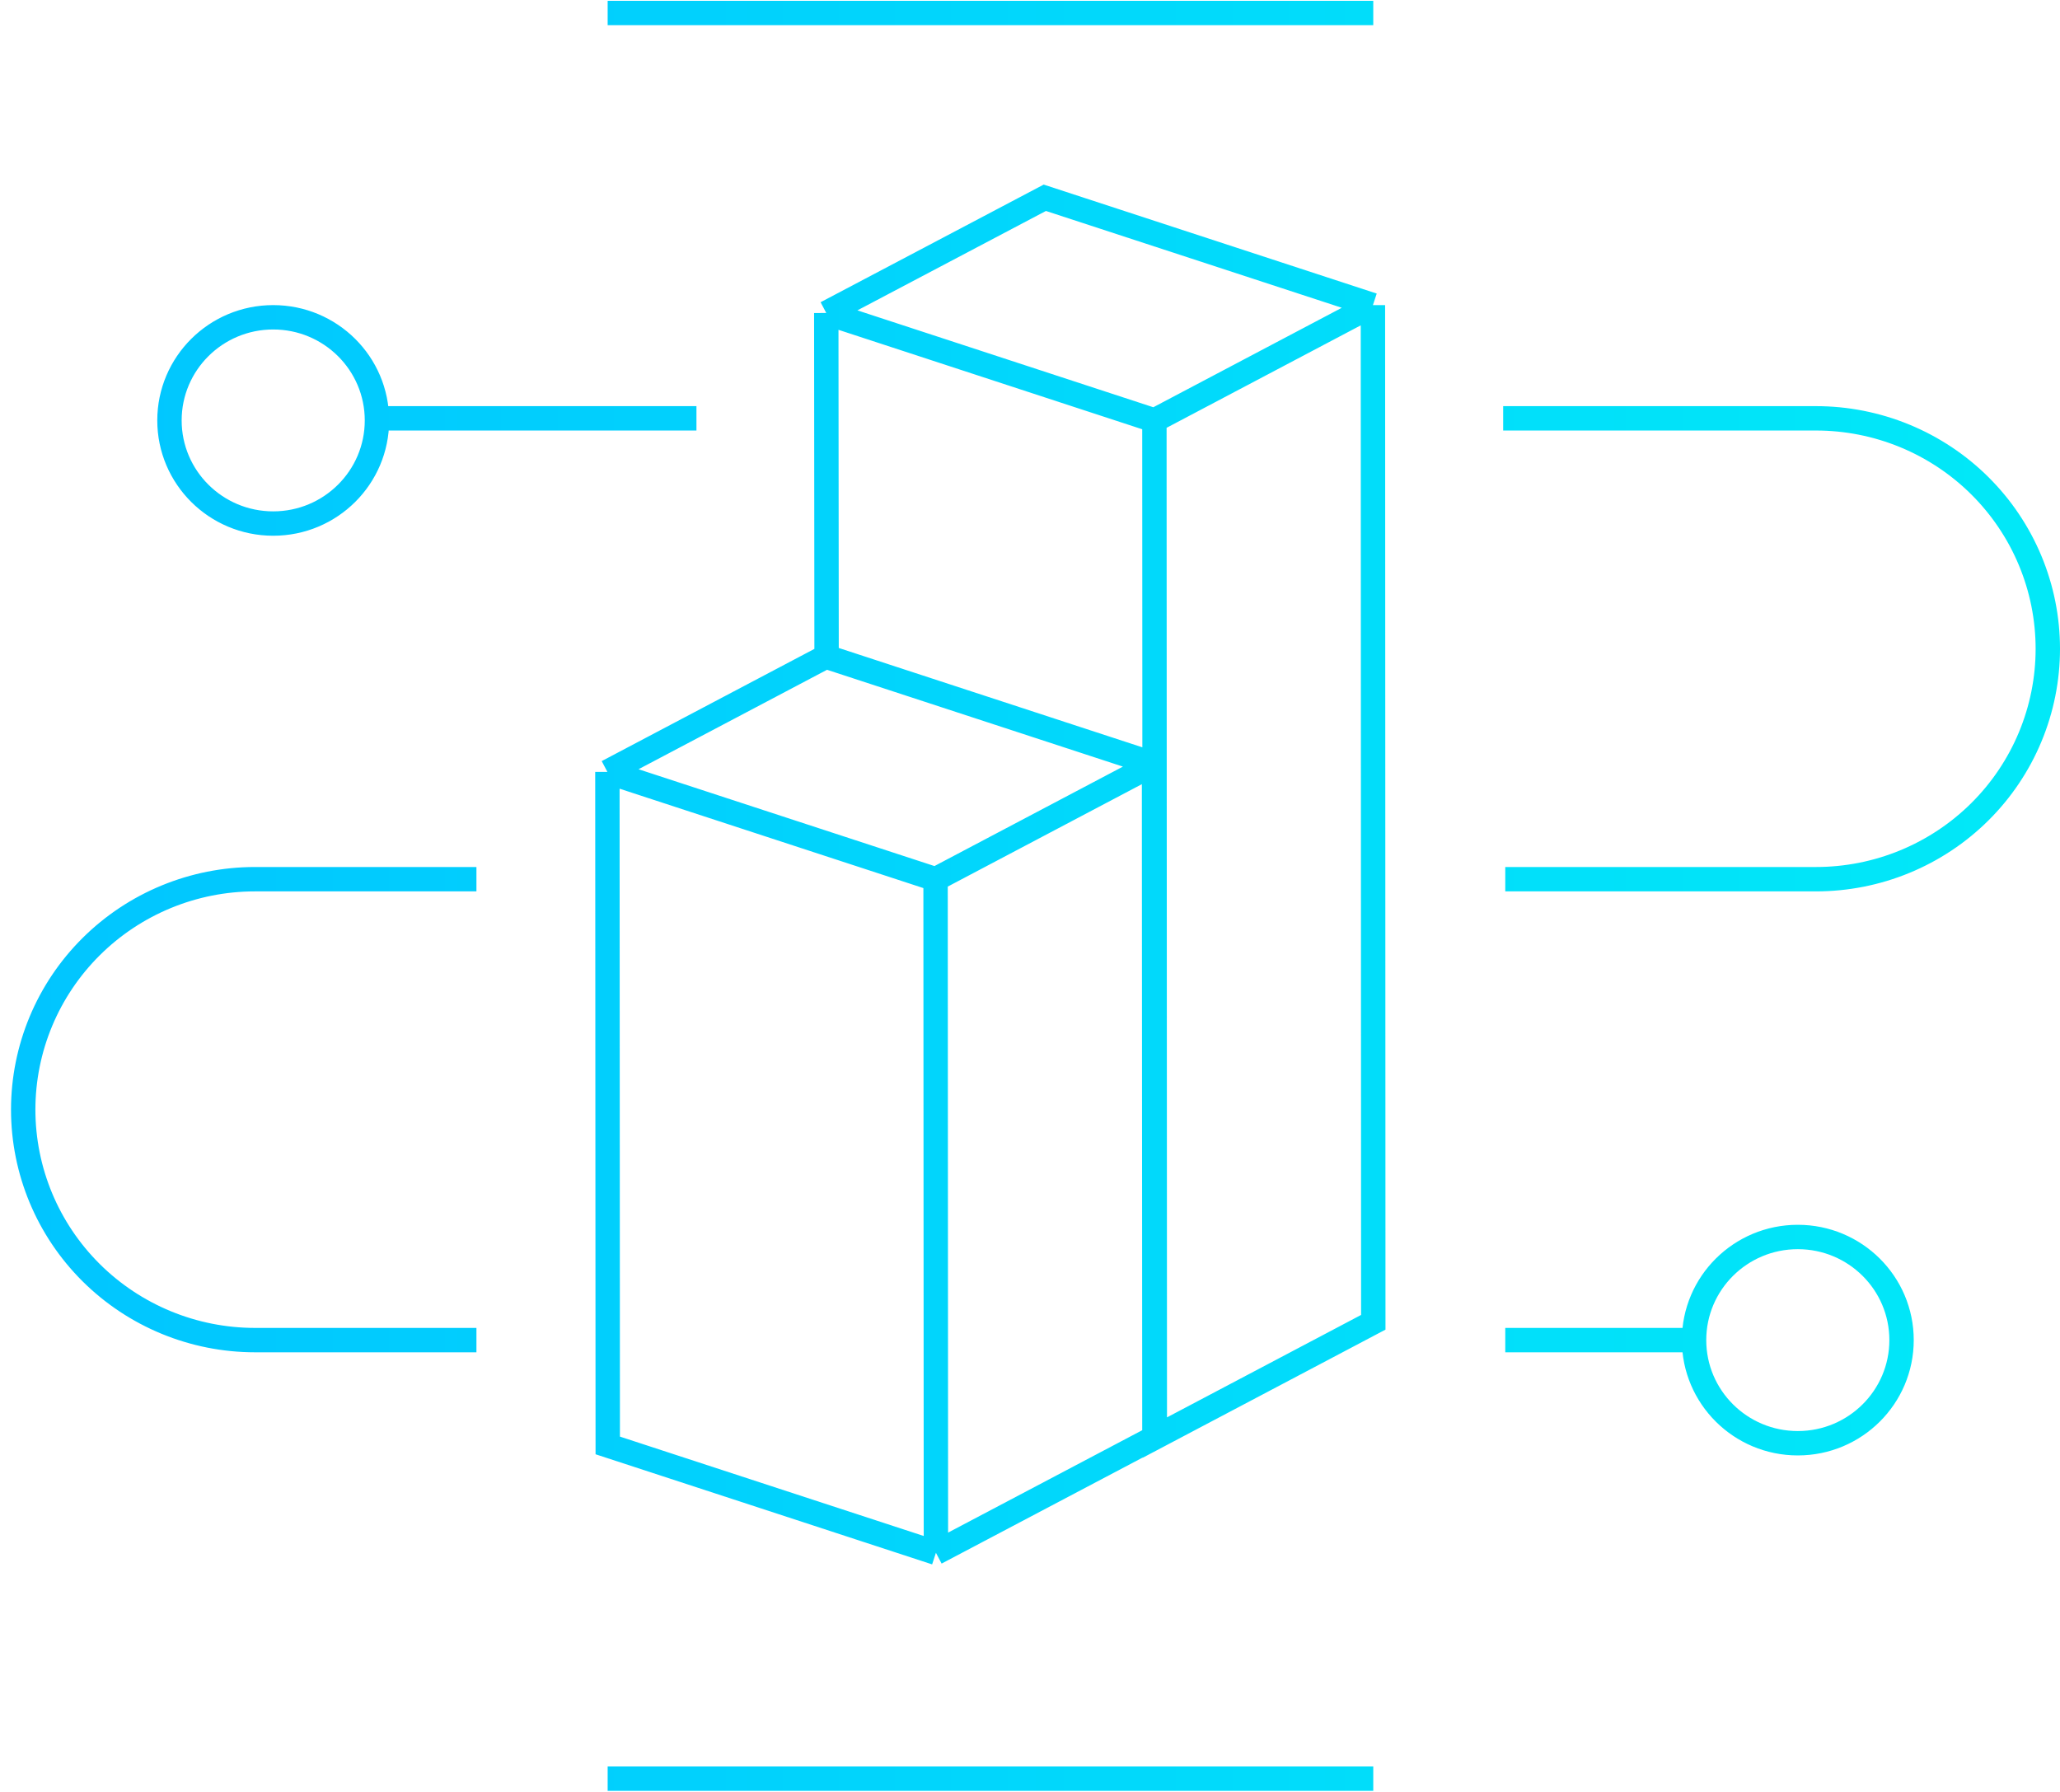
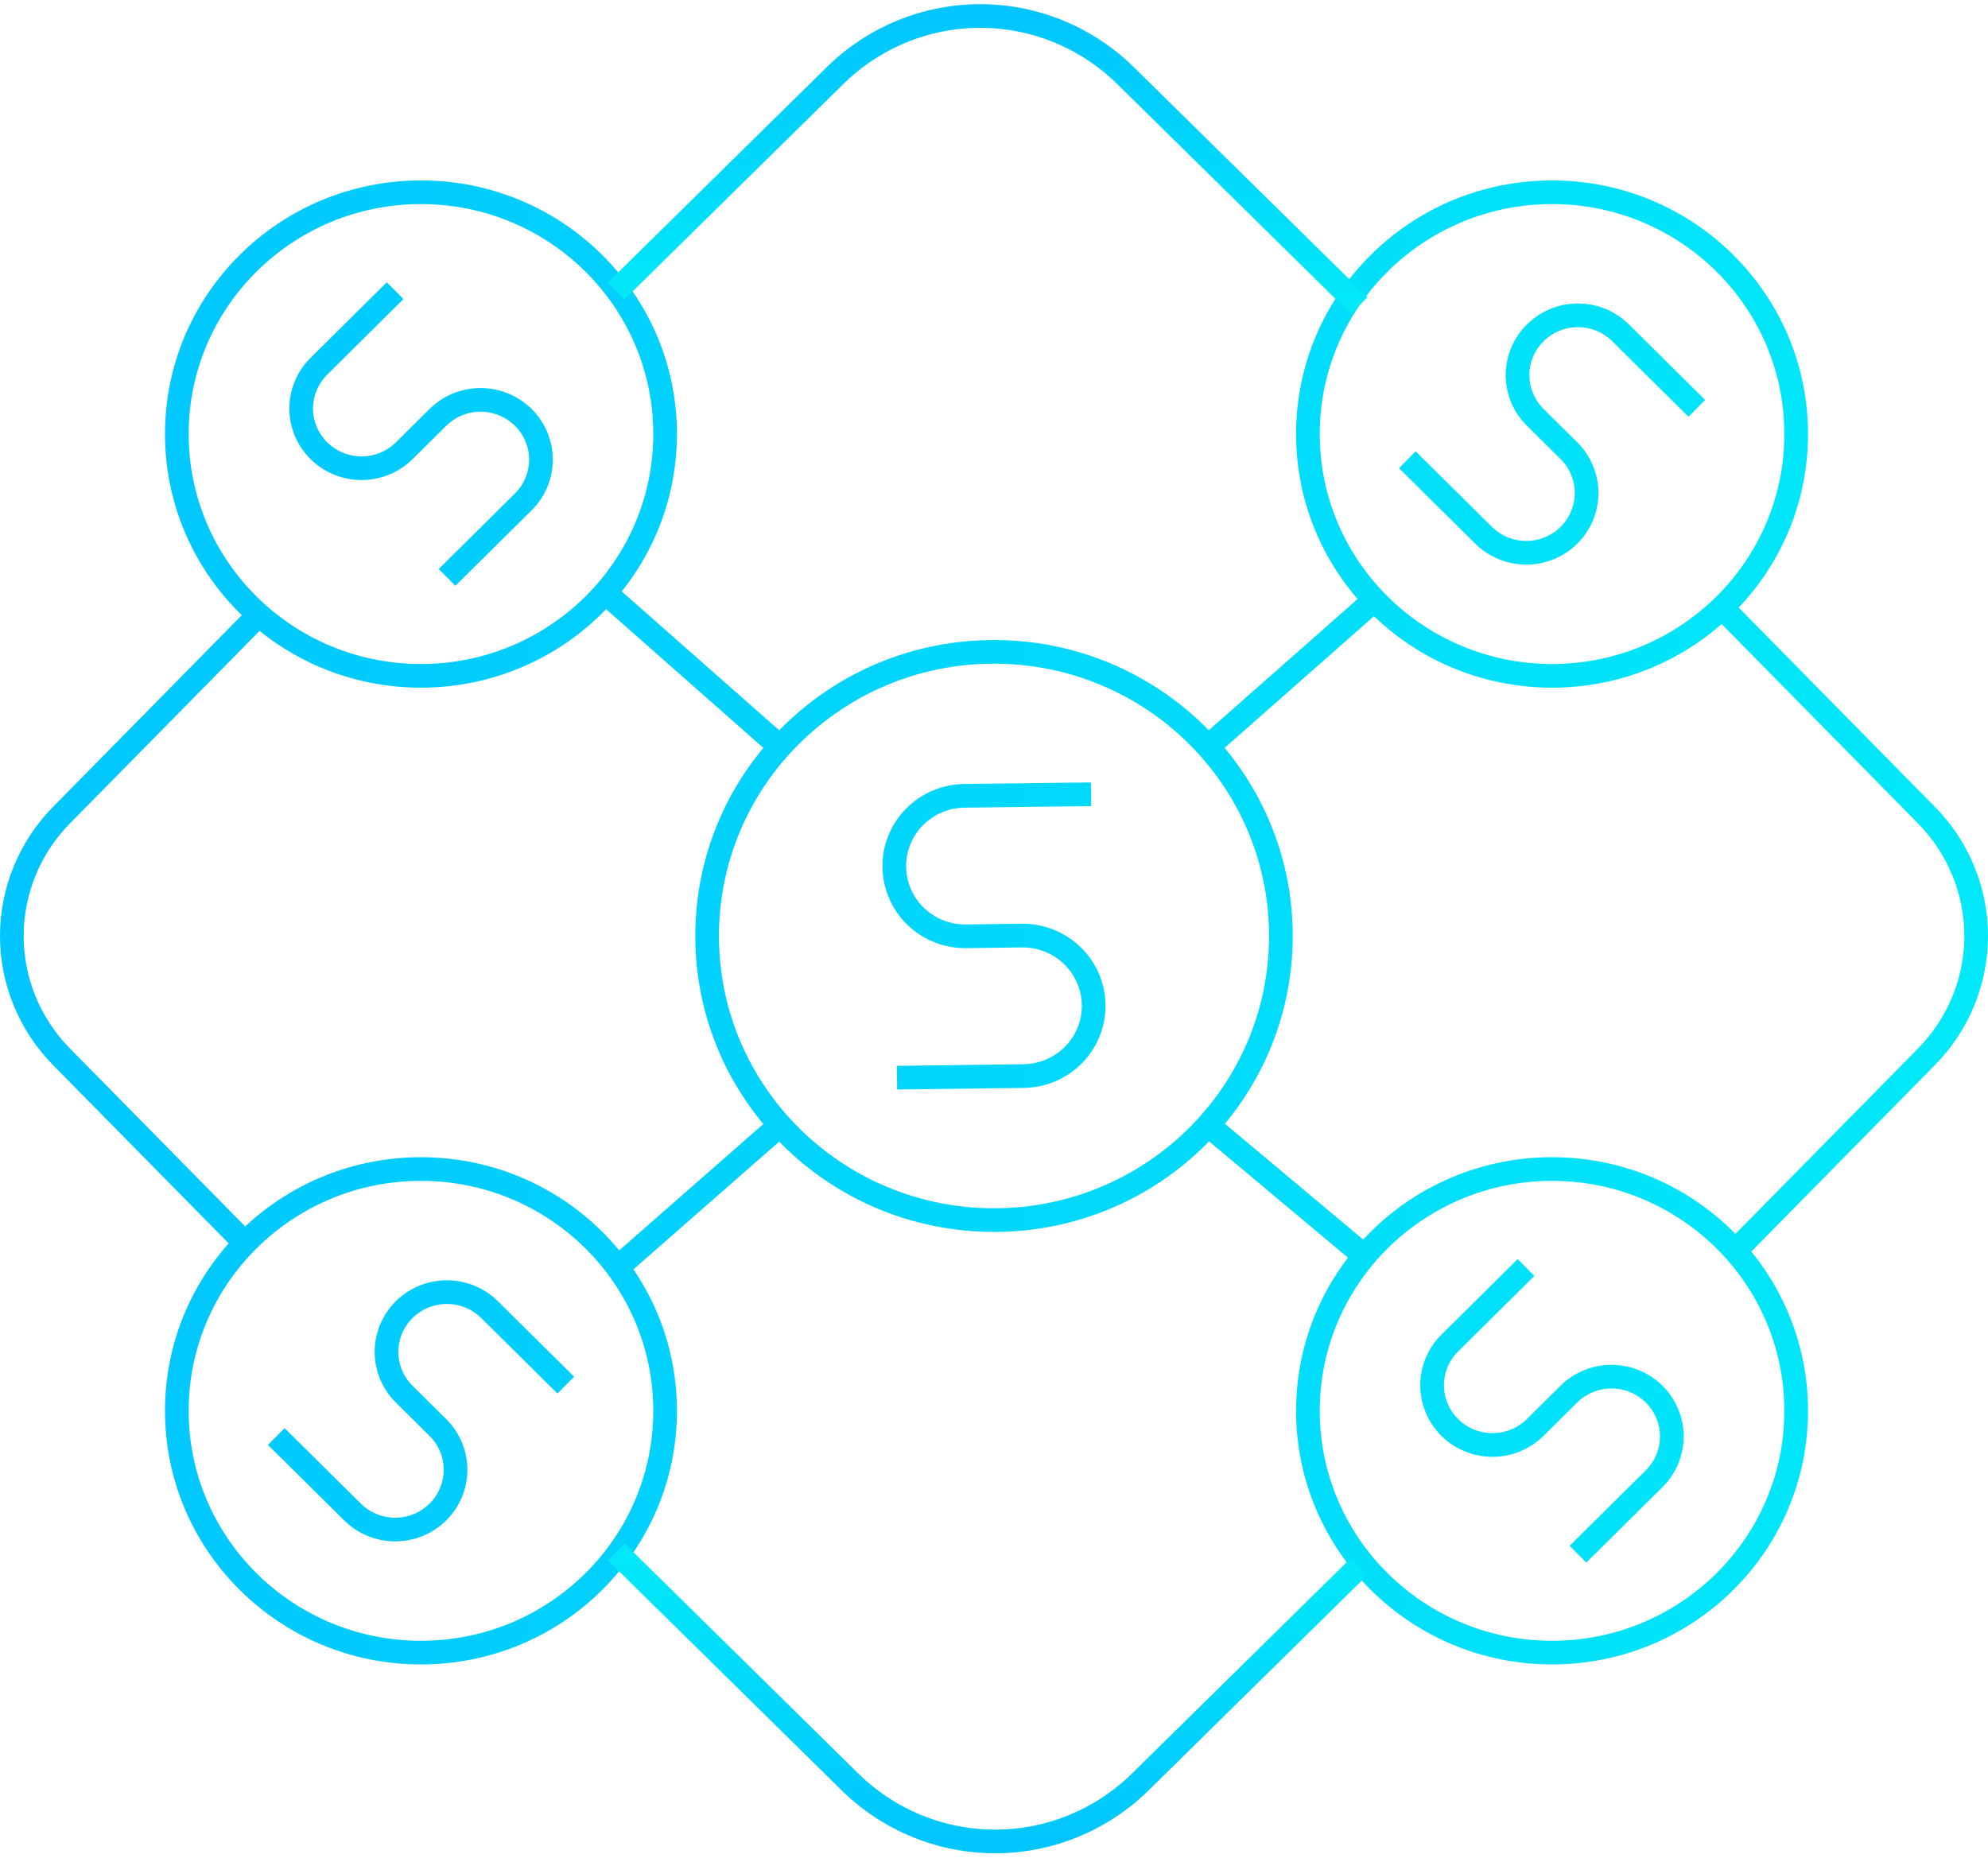
- <svg xmlns="http://www.w3.org/2000/svg" width="169" height="147" viewBox="0 0 169 147" fill="none">
-   <path d="M123.491 109.953H138.979M138.979 109.953C138.979 114.626 142.79 118.415 147.49 118.415C152.19 118.415 156.001 114.626 156.001 109.953C156.001 105.28 152.19 101.492 147.49 101.492C142.79 101.492 138.979 105.28 138.979 109.953ZM39.086 72.136H20.918C15.875 72.137 11.039 74.13 7.473 77.676C3.907 81.222 1.904 86.03 1.904 91.044C1.904 96.059 3.907 100.868 7.473 104.414C11.039 107.959 15.875 109.952 20.918 109.953H39.086M57.136 34.323H30.925M123.491 72.136H148.981C151.479 72.136 153.952 71.648 156.259 70.698C158.567 69.748 160.663 68.356 162.43 66.6C164.196 64.845 165.597 62.761 166.552 60.467C167.508 58.173 168 55.714 168 53.231C168 50.748 167.508 48.289 166.552 45.995C165.597 43.701 164.196 41.617 162.43 39.861C160.664 38.105 158.567 36.712 156.26 35.762C153.952 34.812 151.479 34.323 148.981 34.323H123.318M67.812 53.872L67.787 25.681M67.787 25.681L85.715 16.227L112.633 25.036M67.787 25.681L94.706 34.495L94.74 117.95L112.663 108.491L112.633 25.036M112.633 25.036L94.71 34.495M49.83 63.331L67.758 53.872L94.676 62.682M49.83 63.331L49.859 118.595L76.782 127.404M49.83 63.331L76.753 72.14M94.676 62.682L94.706 117.95L76.782 127.404M94.676 62.682L76.753 72.14M76.782 127.404L76.753 72.14M49.851 145.934H112.661M49.851 1.066H112.661M22.414 26.033C27.114 26.033 30.925 29.821 30.925 34.495C30.925 39.168 27.114 42.956 22.414 42.956C17.714 42.956 13.903 39.168 13.903 34.495C13.903 29.821 17.714 26.033 22.414 26.033Z" stroke="url(#paint0_linear_158_77)" stroke-width="2" stroke-miterlimit="10" />
+ <svg xmlns="http://www.w3.org/2000/svg" width="168" height="157" viewBox="0 0 168 157" fill="none">
+   <path d="M143.393 34.515L136.951 28.133C136.478 27.663 135.916 27.291 135.297 27.037C134.678 26.783 134.015 26.652 133.345 26.652C132.675 26.652 132.012 26.783 131.394 27.037C130.775 27.291 130.213 27.663 129.74 28.133C129.266 28.602 128.89 29.159 128.633 29.771C128.376 30.384 128.244 31.041 128.244 31.705C128.244 32.368 128.376 33.025 128.633 33.638C128.89 34.251 129.266 34.808 129.74 35.276L132.588 38.098C133.543 39.045 134.08 40.33 134.08 41.669C134.08 43.009 133.543 44.293 132.588 45.241C132.115 45.711 131.552 46.083 130.933 46.338C130.314 46.592 129.65 46.723 128.98 46.723C128.31 46.723 127.646 46.592 127.027 46.338C126.408 46.083 125.846 45.711 125.372 45.241L118.93 38.86M47.813 117.076L41.371 110.695C40.413 109.749 39.115 109.217 37.763 109.217C36.41 109.217 35.112 109.749 34.155 110.695C33.2 111.643 32.663 112.927 32.663 114.267C32.663 115.606 33.2 116.89 34.155 117.838L37.003 120.66C37.958 121.607 38.495 122.892 38.495 124.231C38.495 125.57 37.958 126.855 37.003 127.803C36.53 128.272 35.968 128.645 35.349 128.899C34.731 129.153 34.068 129.284 33.398 129.284C32.728 129.284 32.065 129.153 31.446 128.899C30.827 128.645 30.265 128.272 29.792 127.803L23.346 121.421M133.348 131.367L139.79 124.986C140.745 124.037 141.282 122.752 141.282 121.412C141.282 120.072 140.745 118.787 139.79 117.838C138.833 116.892 137.536 116.36 136.184 116.36C134.832 116.36 133.535 116.892 132.579 117.838L129.73 120.66C128.773 121.606 127.477 122.137 126.125 122.137C124.773 122.137 123.476 121.606 122.519 120.66C122.045 120.191 121.669 119.634 121.412 119.021C121.156 118.409 121.024 117.752 121.024 117.088C121.024 116.425 121.156 115.768 121.412 115.155C121.669 114.542 122.045 113.985 122.519 113.517L128.961 107.135M37.777 48.805L44.219 42.424C44.693 41.955 45.069 41.398 45.326 40.785C45.583 40.171 45.715 39.514 45.715 38.85C45.715 38.186 45.583 37.529 45.326 36.916C45.069 36.302 44.693 35.745 44.219 35.276C43.262 34.33 41.965 33.799 40.613 33.799C39.261 33.799 37.965 34.33 37.008 35.276L34.16 38.098C33.203 39.044 31.906 39.575 30.554 39.575C29.202 39.575 27.905 39.044 26.949 38.098C26.474 37.629 26.098 37.072 25.842 36.46C25.585 35.847 25.453 35.19 25.453 34.526C25.453 33.863 25.585 33.206 25.842 32.593C26.098 31.98 26.474 31.423 26.949 30.955L33.391 24.569M92.199 67.136L81.489 67.267C80.702 67.277 79.925 67.441 79.201 67.748C78.478 68.056 77.823 68.502 77.273 69.06C76.724 69.619 76.291 70.279 76 71.004C75.708 71.728 75.564 72.502 75.574 73.282C75.584 74.061 75.749 74.831 76.059 75.547C76.37 76.264 76.819 76.912 77.382 77.456C77.946 78.001 78.612 78.429 79.343 78.718C80.073 79.007 80.854 79.151 81.641 79.141L86.355 79.08C87.945 79.061 89.476 79.668 90.614 80.768C91.752 81.868 92.402 83.37 92.422 84.944C92.432 85.723 92.287 86.497 91.995 87.221C91.703 87.945 91.27 88.605 90.721 89.163C90.172 89.721 89.517 90.166 88.794 90.473C88.071 90.781 87.294 90.944 86.507 90.954L75.802 91.09M147.024 105.348L162.809 89.313C165.496 86.584 167 82.923 167 79.111C167 75.299 165.496 71.637 162.809 68.909L145.923 51.759M21.352 52.492L5.187 68.909C2.503 71.638 1 75.299 1 79.111C1 82.922 2.503 86.583 5.187 89.313L20.322 104.685M51.212 50.15L66.298 63.458M116.789 50.15L101.698 63.458M115.308 106.167L101.698 94.768M52.193 107.135L66.298 94.768M151.791 36.687C151.791 47.974 142.554 57.124 131.159 57.124C119.765 57.124 110.528 47.974 110.528 36.687C110.528 25.4 119.765 16.25 131.159 16.25C142.554 16.25 151.791 25.4 151.791 36.687ZM108.244 79.113C108.244 92.376 97.39 103.129 84.001 103.129C70.611 103.129 59.757 92.376 59.757 79.113C59.757 65.85 70.611 55.097 84.001 55.097C97.39 55.097 108.244 65.85 108.244 79.113ZM56.206 119.249C56.206 130.536 46.969 139.686 35.574 139.686C24.18 139.686 14.943 130.536 14.943 119.249C14.943 107.962 24.18 98.812 35.574 98.812C46.969 98.812 56.206 107.962 56.206 119.249ZM151.791 119.249C151.791 130.536 142.554 139.686 131.159 139.686C119.765 139.686 110.528 130.536 110.528 119.249C110.528 107.962 119.765 98.812 131.159 98.812C142.554 98.812 151.791 107.962 151.791 119.249ZM56.206 36.687C56.206 47.974 46.969 57.124 35.574 57.124C24.18 57.124 14.943 47.974 14.943 36.687C14.943 25.4 24.18 16.25 35.574 16.25C46.969 16.25 56.206 25.4 56.206 36.687Z" stroke="url(#paint0_linear_199_425)" stroke-width="2" stroke-miterlimit="10" />
+   <path d="M114.859 25.827L95.112 6.388C91.828 3.159 87.425 1.353 82.84 1.353C78.255 1.353 73.852 3.159 70.568 6.388L52.077 24.588" stroke="url(#paint1_linear_199_425)" stroke-width="2" stroke-miterlimit="10" />
+   <path d="M52.077 131.173L71.824 150.612C75.108 153.841 79.511 155.647 84.096 155.647C88.681 155.647 93.084 153.841 96.368 150.612L114.859 132.412" stroke="url(#paint2_linear_199_425)" stroke-width="2" stroke-miterlimit="10" />
  <defs>
-     <linearGradient id="paint0_linear_158_77" x1="1.904" y1="74.687" x2="168" y2="74.687" gradientUnits="userSpaceOnUse">
+     <linearGradient id="paint0_linear_199_425" x1="1" y1="78.98" x2="167" y2="78.98" gradientUnits="userSpaceOnUse">
+       <stop stop-color="#01C5FF" />
+       <stop offset="1" stop-color="#01E9F8" />
+     </linearGradient>
+     <linearGradient id="paint1_linear_199_425" x1="82.953" y1="1.353" x2="82.953" y2="25.827" gradientUnits="userSpaceOnUse">
+       <stop stop-color="#01C5FF" />
+       <stop offset="1" stop-color="#01E9F8" />
+     </linearGradient>
+     <linearGradient id="paint2_linear_199_425" x1="83.983" y1="155.647" x2="83.983" y2="131.173" gradientUnits="userSpaceOnUse">
      <stop stop-color="#01C5FF" />
      <stop offset="1" stop-color="#01E9F8" />
    </linearGradient>
  </defs>
</svg>
